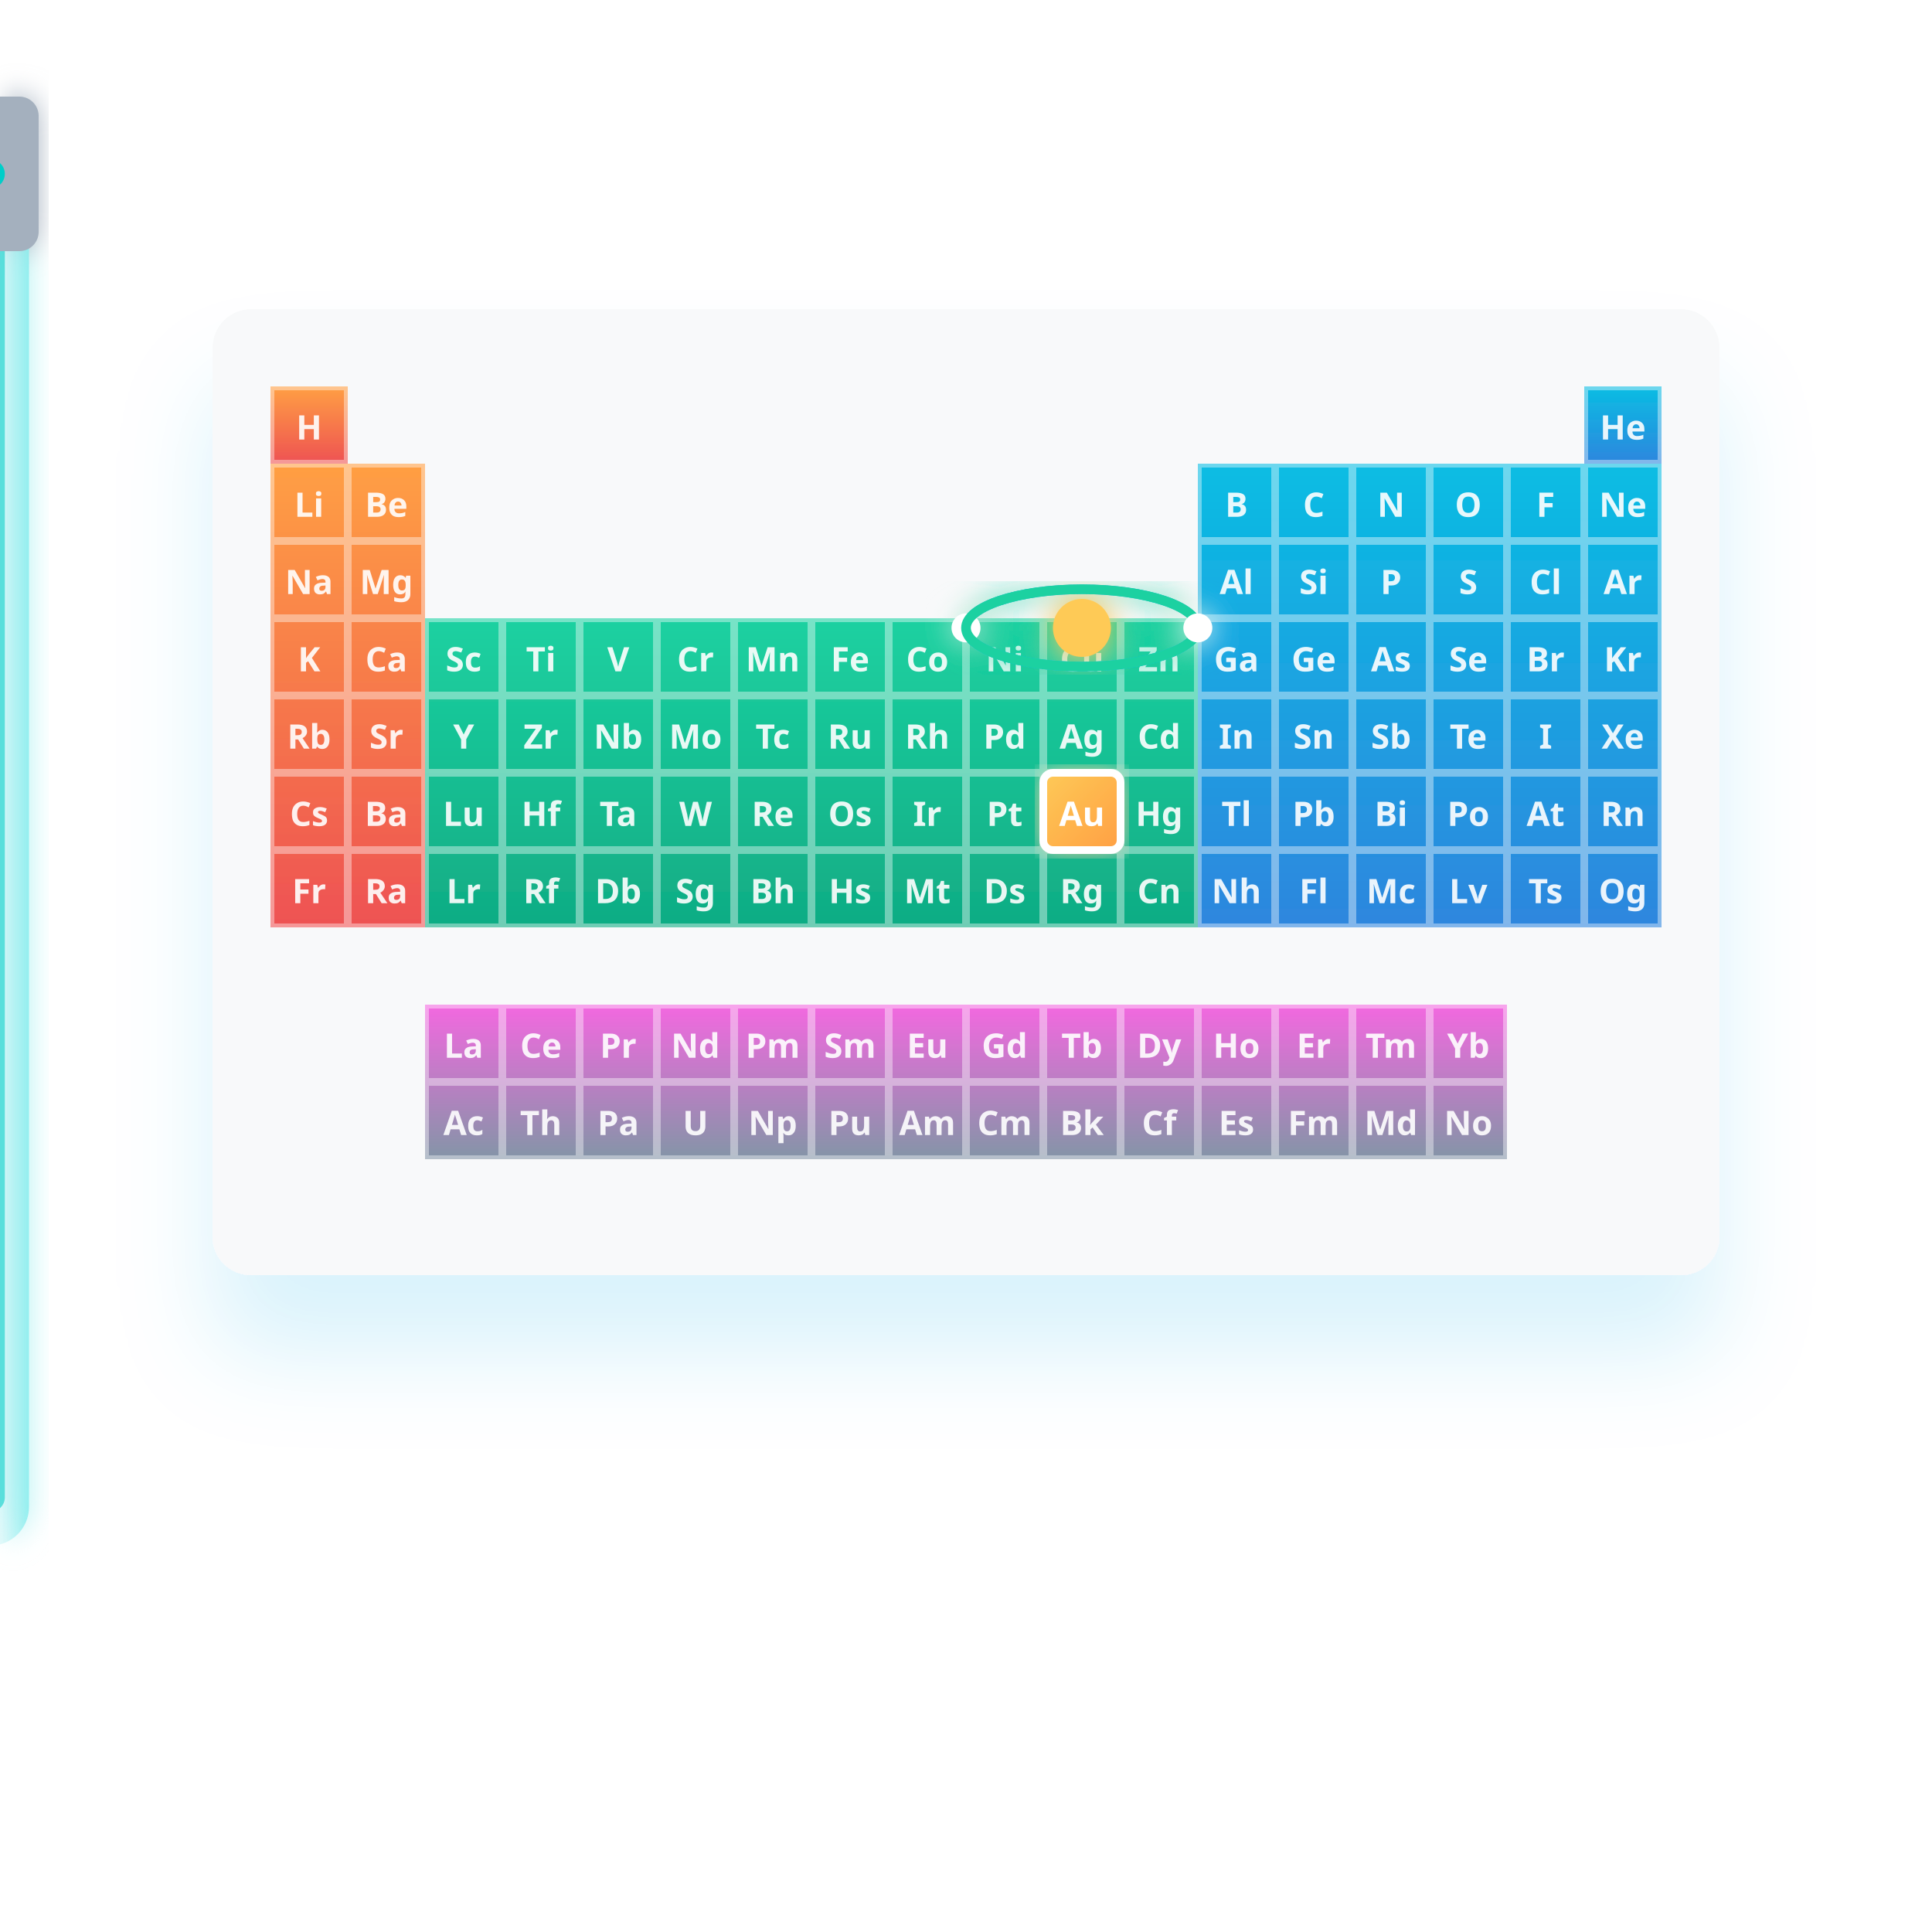
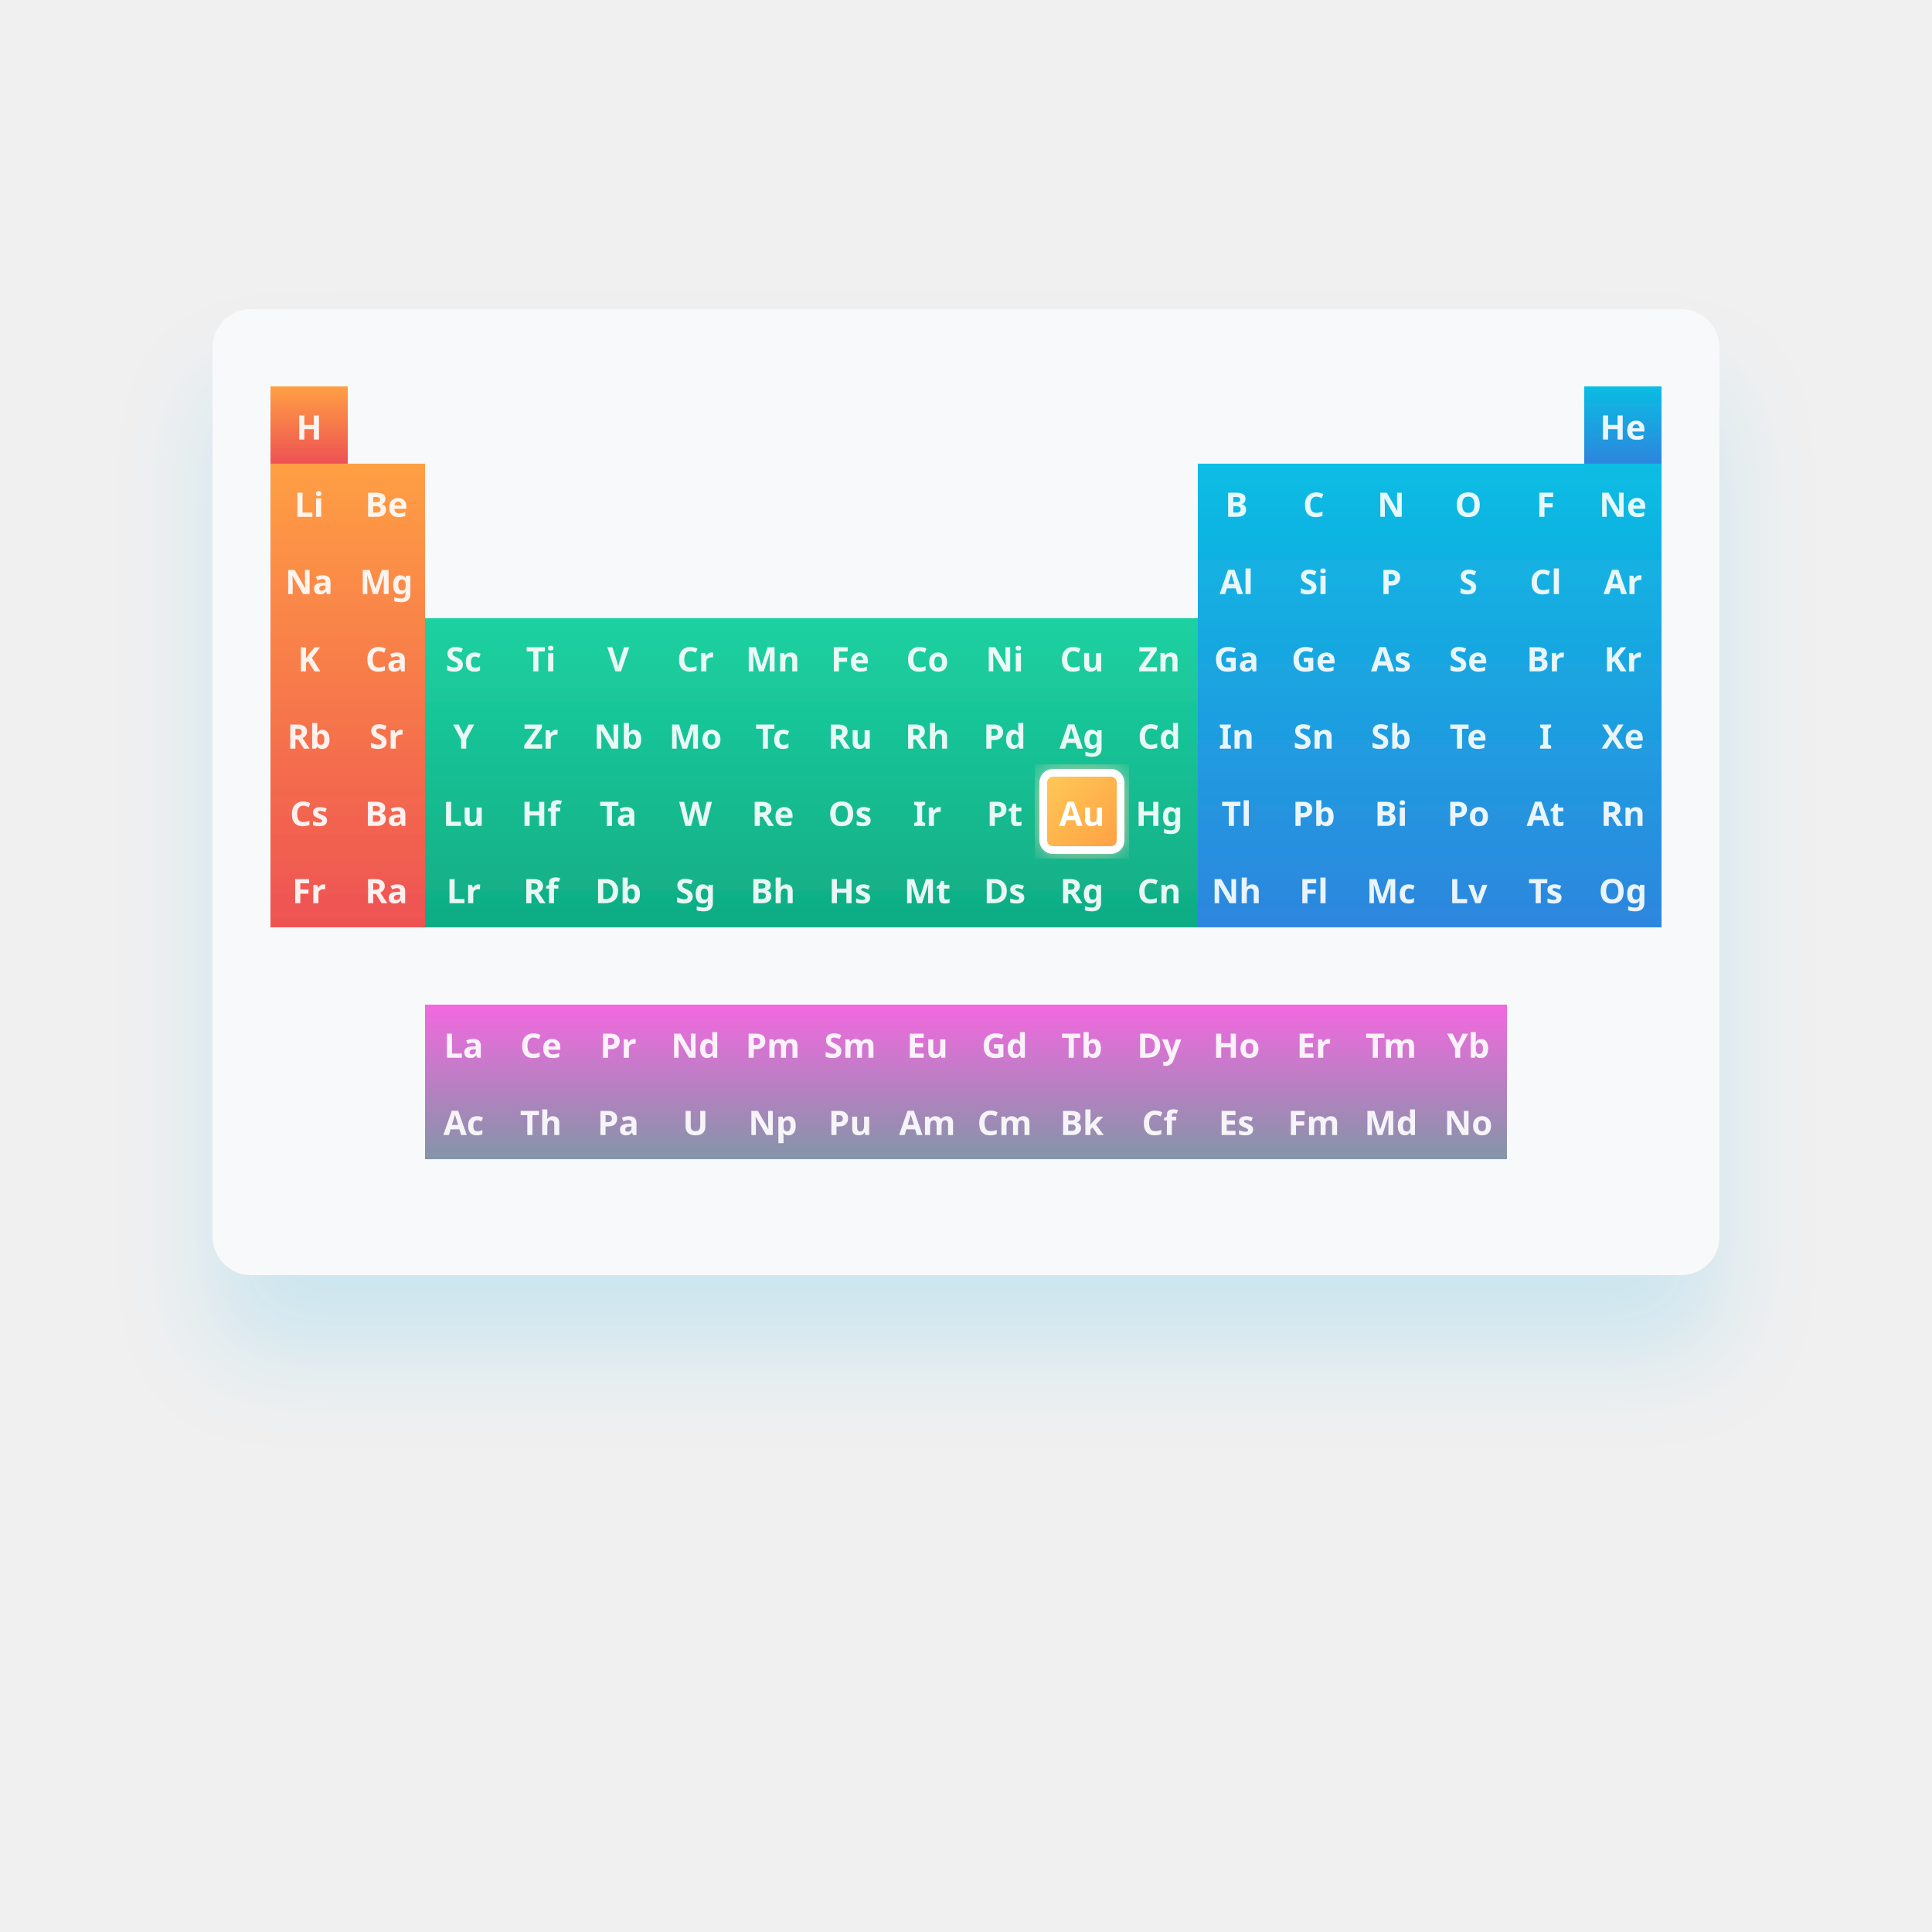
<svg xmlns="http://www.w3.org/2000/svg" viewBox="0 0 200 200" width="100%" height="100%">
  <defs>
+     <filter id="textbookShadowBlur" x="-50%" y="-50%" width="200%" height="200%">
+       <feGaussianBlur in="SourceGraphic" stdDeviation="12" />
+     </filter>
    <style>
-       /* --- ANIMATION SEQUENCES --- */

+       svg {
+         background: radial-gradient(circle at center, #ffffff 0%, #fff1e3 100%);
+         /* Ensure it covers the full viewport without being constrained by viewBox layout */
+         width: 100vw;
+         height: 100vh;
+         margin: 0;
+         padding: 0;
+         overflow: hidden;
+       }
+     
+       svg { cursor: pointer; }
+       /* --- 5s NARRATIVE ANIMATION SEQUENCE --- */
+       /* Story: Scanner activates and sweeps (0-1.5s) to Detects Gold (Au) and stops (1.5-2s) to Element pops up (2-2.5s) to Atom hologram projects and spins (2.5-5s) */
      /* 1. The Scanning Wand */
-       .scanner-stick {
-         animation: scanTable 4s cubic-bezier(0.4, 0.0, 0.2, 1) infinite;
-       }
-       @keyframes scanTable {
-         0%, 15% { transform: translateX(0px) rotate(15deg); opacity: 0; }
-         20% { opacity: 1; }
-         48% { transform: translateX(85px) rotate(15deg); opacity: 1; } /* Stops directly over Gold (Au) */
-         55% { transform: translateX(85px) rotate(15deg); opacity: 1; filter: brightness(1.5); } 
-         75% { transform: translateX(150px) rotate(15deg); opacity: 1; }
-         85%, 100% { transform: translateX(180px) rotate(15deg); opacity: 0; }
-       }
- 
+       .scanner-stick { transform-origin: 0px 85px; opacity: 0; }
+       svg:hover .scanner-stick {
+         animation: scanSequence 5s cubic-bezier(0.4, 0.0, 0.2, 1) forwards;
+       }
+       @keyframes scanSequence {
+         0%, 5% { transform: translateX(0px) rotate(15deg); opacity: 0; }
+         10%, 20% { transform: translateX(10px) rotate(15deg); opacity: 1; } /* Powers on */
+         35% { transform: translateX(85px) rotate(15deg); opacity: 1; filter: brightness(1); } /* Moves to target */
+         40%, 65% { transform: translateX(85px) rotate(15deg); opacity: 1; filter: brightness(1.8); } /* Detects Au, flares up */
+         75% { transform: translateX(150px) rotate(15deg); opacity: 1; filter: brightness(1); } /* Finishes sweep */
+         85%, 100% { transform: translateX(180px) rotate(15deg); opacity: 0; } /* Powers off */
+       }
      /* 2. Target Element Block (Gold - Au) Extrudes */
-       .target-element {
-         animation: popElement 4s cubic-bezier(0.34, 1.56, 0.64, 1) infinite;
-         transform-origin: 84px 44px; /* Center of the Au block */
+       .target-element { transform-origin: 84px 44px; }
+       svg:hover .target-element {
+         animation: popElement 5s cubic-bezier(0.34, 1.56, 0.64, 1) forwards;
      }
      @keyframes popElement {
-         0%, 47% { transform: translateY(0px) scale(1); filter: brightness(1); }
-         48% { transform: translateY(-8px) scale(1.4); filter: brightness(1.4); } /* Pops out! */
-         75% { transform: translateY(-8px) scale(1.4); filter: brightness(1.4); }
-         85%, 100% { transform: translateY(0px) scale(1); filter: brightness(1); }
-       }
- 
+         0%, 39% { transform: translateY(0px) scale(1); filter: brightness(1); }
+         40% { transform: translateY(-8px) scale(1.4); filter: brightness(1.5); } /* Pops out! */
+         80% { transform: translateY(-8px) scale(1.4); filter: brightness(1.5); }
+         90%, 100% { transform: translateY(0px) scale(1); filter: brightness(1); }
+       }
      /* 3. The Atom Hologram Burst */
-       .atom-hologram {
-         animation: atomEmerge 4s ease-out infinite;
-         transform-origin: 84px 20px;
+       .atom-hologram { transform-origin: 84px 20px; opacity: 0; }
+       svg:hover .atom-hologram {
+         animation: atomEmerge 5s ease-out forwards;
      }
      @keyframes atomEmerge {
-         0%, 47% { transform: translateY(15px) scale(0); opacity: 0; }
-         48% { transform: translateY(0px) scale(1); opacity: 1; } /* Bursts up from the block */
-         75% { transform: translateY(-5px) scale(1.1); opacity: 0.9; }
-         85%, 100% { transform: translateY(-15px) scale(1.5); opacity: 0; }
-       }
- 
-       /* Spin the electron rings */
-       .electron-ring-1 { animation: spinRing 4s linear infinite; transform-origin: 84px 25px; }
-       .electron-ring-2 { animation: spinRingRev 4s linear infinite; transform-origin: 84px 25px; }
-       
-       @keyframes spinRing { 0% { transform: rotate(0deg); } 100% { transform: rotate(360deg); } }
-       @keyframes spinRingRev { 0% { transform: rotate(60deg); } 100% { transform: rotate(-300deg); } }
- 
-       /* Base Float */
-       .table-base { animation: floatTable 4s ease-in-out infinite alternate; }
-       @keyframes floatTable { 0% { transform: translateY(0px); } 100% { transform: translateY(3px); } }
-     </style>
+         0%, 42% { transform: translateY(15px) scale(0); opacity: 0; }
+         45% { transform: translateY(0px) scale(1); opacity: 1; } /* Bursts up from the block */
+         80% { transform: translateY(-5px) scale(1.1); opacity: 0.9; } /* Floats nicely */
+         88%, 100% { transform: translateY(-15px) scale(1.5); opacity: 0; } /* Dissipates */
+       }
+       /* Spin the electron rings (Continuous while hologram is up) */
+       .electron-ring-1 { transform-origin: 84px 25px; }
+       .electron-ring-2 { transform-origin: 84px 25px; }
+       svg:hover .electron-ring-1 { animation: spinRing 5s linear forwards; }
+       svg:hover .electron-ring-2 { animation: spinRingRev 5s linear forwards; }
+       @keyframes spinRing { 
+         0%, 42% { transform: rotate(0deg); } 
+         100% { transform: rotate(540deg); } 
+       }
+       @keyframes spinRingRev { 
+         0%, 42% { transform: rotate(60deg); } 
+         100% { transform: rotate(-480deg); } 
+       }
+       /* Base Float (Ambient) */
+       .table-base { }
+       svg:hover .table-base {
+         animation: floatTable 2.5s ease-in-out infinite alternate;
+       }
+       @keyframes floatTable { 
+         0% { transform: translateY(0px); } 
+         100% { transform: translateY(3px); } 
+       }
+       </style>
    <linearGradient id="s-block" x1="0%" y1="0%" x2="0%" y2="100%">
      <stop offset="0%" stop-color="#ff9f43" />
      <stop offset="100%" stop-color="#ee5253" />
    </linearGradient>
    <linearGradient id="p-block" x1="0%" y1="0%" x2="0%" y2="100%">
      <stop offset="0%" stop-color="#0abde3" />
      <stop offset="100%" stop-color="#2e86de" />
    </linearGradient>
    <linearGradient id="d-block" x1="0%" y1="0%" x2="0%" y2="100%">
      <stop offset="0%" stop-color="#1dd1a1" />
      <stop offset="100%" stop-color="#10ac84" />
    </linearGradient>
    <linearGradient id="f-block" x1="0%" y1="0%" x2="0%" y2="100%">
      <stop offset="0%" stop-color="#f368e0" />
      <stop offset="100%" stop-color="#8395a7" />
    </linearGradient>
    <linearGradient id="target-glow" x1="0%" y1="0%" x2="100%" y2="100%">
      <stop offset="0%" stop-color="#feca57" />
      <stop offset="100%" stop-color="#ff9f43" />
    </linearGradient>
    <linearGradient id="stickGlass" x1="0%" y1="0%" x2="100%" y2="0%">
      <stop offset="0%" stop-color="#ffffff" stop-opacity="0.9" />
      <stop offset="50%" stop-color="#e0f7fa" stop-opacity="0.4" />
-       <stop offset="100%" stop-color="#81ecec" stop-opacity="0.8" />
+       <stop offset="100%" stop-color="#3cba92" stop-opacity="0.8" />
    </linearGradient>
    <pattern id="cellGrid" width="8" height="8" patternUnits="userSpaceOnUse">
-       <rect width="8" height="8" fill="none" stroke="#ffffff" stroke-width="0.8" opacity="0.4" />
    </pattern>
    <filter id="floatShadow" x="-50%" y="-50%" width="200%" height="200%">
      <feGaussianBlur in="SourceAlpha" stdDeviation="5" />
      <feOffset dx="0" dy="8" result="offsetblur" />
      <feComponentTransfer>
        <feFuncA type="linear" slope="0.15" />
      </feComponentTransfer>
      <feColorMatrix type="matrix" values="0 0 0 0 0   0 0 0 0 0.4   0 0 0 0 0.8   0 0 0 1 0" />
      <feMerge>
        <feMergeNode />
        <feMergeNode in="SourceGraphic" />
      </feMerge>
    </filter>
    <filter id="glowEffect">
      <feGaussianBlur stdDeviation="1.5" result="coloredBlur" />
      <feMerge>
        <feMergeNode in="coloredBlur" />
        <feMergeNode in="SourceGraphic" />
      </feMerge>
    </filter>
  </defs>
-   <rect width="200" height="200" fill="#ffffff" />
  <g class="table-base" filter="url(#floatShadow)">
    <rect x="22" y="32" width="156" height="100" rx="4" fill="#f8f9fa" />
    <g transform="translate(28, 40)">
      <rect x="0" y="8" width="16" height="48" fill="url(#s-block)" />
      <rect x="96" y="8" width="48" height="48" fill="url(#p-block)" />
      <rect x="16" y="24" width="80" height="32" fill="url(#d-block)" />
      <rect x="16" y="64" width="112" height="16" fill="url(#f-block)" />
      <rect x="0" y="0" width="8" height="8" fill="url(#s-block)" />
      <rect x="136" y="0" width="8" height="8" fill="url(#p-block)" />
      <rect x="0" y="8" width="16" height="48" fill="url(#cellGrid)" />
      <rect x="96" y="8" width="48" height="48" fill="url(#cellGrid)" />
      <rect x="16" y="24" width="80" height="32" fill="url(#cellGrid)" />
      <rect x="16" y="64" width="112" height="16" fill="url(#cellGrid)" />
      <rect x="0" y="0" width="8" height="8" fill="url(#cellGrid)" />
      <rect x="136" y="0" width="8" height="8" fill="url(#cellGrid)" />
      <g font-family="system-ui, sans-serif" font-size="3.5" font-weight="bold" fill="#ffffff" opacity="0.9" text-anchor="middle">
        <text x="4" y="5.5">H</text>
        <text x="140" y="5.5">He</text>
        <text x="4" y="13.5">Li</text>
        <text x="12" y="13.5">Be</text>
        <text x="100" y="13.5">B</text>
        <text x="108" y="13.5">C</text>
        <text x="116" y="13.5">N</text>
        <text x="124" y="13.5">O</text>
        <text x="132" y="13.5">F</text>
        <text x="140" y="13.5">Ne</text>
        <text x="4" y="21.5">Na</text>
        <text x="12" y="21.5">Mg</text>
        <text x="100" y="21.5">Al</text>
        <text x="108" y="21.5">Si</text>
        <text x="116" y="21.5">P</text>
        <text x="124" y="21.5">S</text>
        <text x="132" y="21.5">Cl</text>
        <text x="140" y="21.5">Ar</text>
        <text x="4" y="29.5">K</text>
        <text x="12" y="29.5">Ca</text>
        <text x="20" y="29.5">Sc</text>
        <text x="28" y="29.5">Ti</text>
        <text x="36" y="29.5">V</text>
        <text x="44" y="29.5">Cr</text>
        <text x="52" y="29.5">Mn</text>
        <text x="60" y="29.5">Fe</text>
        <text x="68" y="29.5">Co</text>
        <text x="76" y="29.5">Ni</text>
        <text x="84" y="29.5">Cu</text>
        <text x="92" y="29.5">Zn</text>
        <text x="100" y="29.5">Ga</text>
        <text x="108" y="29.5">Ge</text>
        <text x="116" y="29.5">As</text>
        <text x="124" y="29.5">Se</text>
        <text x="132" y="29.5">Br</text>
        <text x="140" y="29.5">Kr</text>
        <text x="4" y="37.5">Rb</text>
        <text x="12" y="37.5">Sr</text>
        <text x="20" y="37.5">Y</text>
        <text x="28" y="37.5">Zr</text>
        <text x="36" y="37.5">Nb</text>
        <text x="44" y="37.5">Mo</text>
        <text x="52" y="37.5">Tc</text>
        <text x="60" y="37.5">Ru</text>
        <text x="68" y="37.5">Rh</text>
        <text x="76" y="37.5">Pd</text>
        <text x="84" y="37.5">Ag</text>
        <text x="92" y="37.5">Cd</text>
        <text x="100" y="37.5">In</text>
        <text x="108" y="37.5">Sn</text>
        <text x="116" y="37.5">Sb</text>
        <text x="124" y="37.5">Te</text>
        <text x="132" y="37.5">I</text>
        <text x="140" y="37.5">Xe</text>
        <text x="4" y="45.5">Cs</text>
        <text x="12" y="45.5">Ba</text>
        <text x="20" y="45.5">Lu</text>
        <text x="28" y="45.5">Hf</text>
        <text x="36" y="45.5">Ta</text>
        <text x="44" y="45.5">W</text>
        <text x="52" y="45.5">Re</text>
        <text x="60" y="45.5">Os</text>
        <text x="68" y="45.5">Ir</text>
        <text x="76" y="45.5">Pt</text>
        <text x="84" y="45.5">Au</text>
        <text x="92" y="45.5">Hg</text>
        <text x="100" y="45.5">Tl</text>
        <text x="108" y="45.5">Pb</text>
        <text x="116" y="45.5">Bi</text>
        <text x="124" y="45.5">Po</text>
        <text x="132" y="45.5">At</text>
        <text x="140" y="45.5">Rn</text>
        <text x="4" y="53.5">Fr</text>
        <text x="12" y="53.5">Ra</text>
        <text x="20" y="53.5">Lr</text>
        <text x="28" y="53.5">Rf</text>
        <text x="36" y="53.5">Db</text>
        <text x="44" y="53.5">Sg</text>
        <text x="52" y="53.5">Bh</text>
        <text x="60" y="53.5">Hs</text>
        <text x="68" y="53.5">Mt</text>
        <text x="76" y="53.5">Ds</text>
        <text x="84" y="53.5">Rg</text>
        <text x="92" y="53.5">Cn</text>
        <text x="100" y="53.5">Nh</text>
        <text x="108" y="53.5">Fl</text>
        <text x="116" y="53.5">Mc</text>
        <text x="124" y="53.5">Lv</text>
        <text x="132" y="53.5">Ts</text>
        <text x="140" y="53.5">Og</text>
        <text x="20" y="69.5">La</text>
        <text x="28" y="69.5">Ce</text>
        <text x="36" y="69.5">Pr</text>
        <text x="44" y="69.5">Nd</text>
        <text x="52" y="69.5">Pm</text>
        <text x="60" y="69.5">Sm</text>
        <text x="68" y="69.5">Eu</text>
        <text x="76" y="69.5">Gd</text>
        <text x="84" y="69.5">Tb</text>
        <text x="92" y="69.5">Dy</text>
        <text x="100" y="69.5">Ho</text>
        <text x="108" y="69.5">Er</text>
        <text x="116" y="69.5">Tm</text>
        <text x="124" y="69.5">Yb</text>
        <text x="20" y="77.5">Ac</text>
        <text x="28" y="77.5">Th</text>
        <text x="36" y="77.5">Pa</text>
        <text x="44" y="77.5">U</text>
        <text x="52" y="77.5">Np</text>
        <text x="60" y="77.5">Pu</text>
        <text x="68" y="77.5">Am</text>
        <text x="76" y="77.5">Cm</text>
        <text x="84" y="77.5">Bk</text>
        <text x="92" y="77.5">Cf</text>
        <text x="100" y="77.5">Es</text>
        <text x="108" y="77.5">Fm</text>
        <text x="116" y="77.5">Md</text>
        <text x="124" y="77.5">No</text>
      </g>
      <g class="target-element">
        <rect x="80" y="40" width="8" height="8" fill="url(#target-glow)" stroke="#ffffff" stroke-width="0.8" rx="1" filter="url(#glowEffect)" />
        <text x="84" y="45.5" fill="#ffffff" font-family="system-ui, sans-serif" font-size="3.5" font-weight="bold" text-anchor="middle">Au</text>
      </g>
      <g class="atom-hologram" filter="url(#glowEffect)">
        <circle cx="84" cy="25" r="3" fill="#feca57" />
        <ellipse cx="84" cy="25" rx="12" ry="4" fill="none" stroke="#0abde3" stroke-width="1" class="electron-ring-1" />
        <circle cx="72" cy="25" r="1.5" fill="#ffffff" class="electron-ring-1" />
        <ellipse cx="84" cy="25" rx="12" ry="4" fill="none" stroke="#1dd1a1" stroke-width="1" class="electron-ring-2" />
        <circle cx="96" cy="25" r="1.5" fill="#ffffff" class="electron-ring-2" />
      </g>
    </g>
  </g>
  <g class="scanner-stick" filter="url(#glowEffect)">
    <rect x="-5" y="10" width="8" height="150" rx="4" fill="url(#stickGlass)" />
    <line x1="-1" y1="15" x2="-1" y2="155" stroke="#ffffff" stroke-width="1" stroke-linecap="round" />
-     <line x1="-1" y1="15" x2="-1" y2="155" stroke="#00cec9" stroke-width="3" stroke-linecap="round" opacity="0.6" />
+     <line x1="-1" y1="15" x2="-1" y2="155" stroke="#0ba360" stroke-width="3" stroke-linecap="round" opacity="0.6" />
    <rect x="-6" y="10" width="10" height="16" rx="2" fill="#a4b0be" />
-     <circle cx="-1" cy="18" r="1.5" fill="#00cec9" />
+     <circle cx="-1" cy="18" r="1.5" fill="#0ba360" />
  </g>
</svg>
